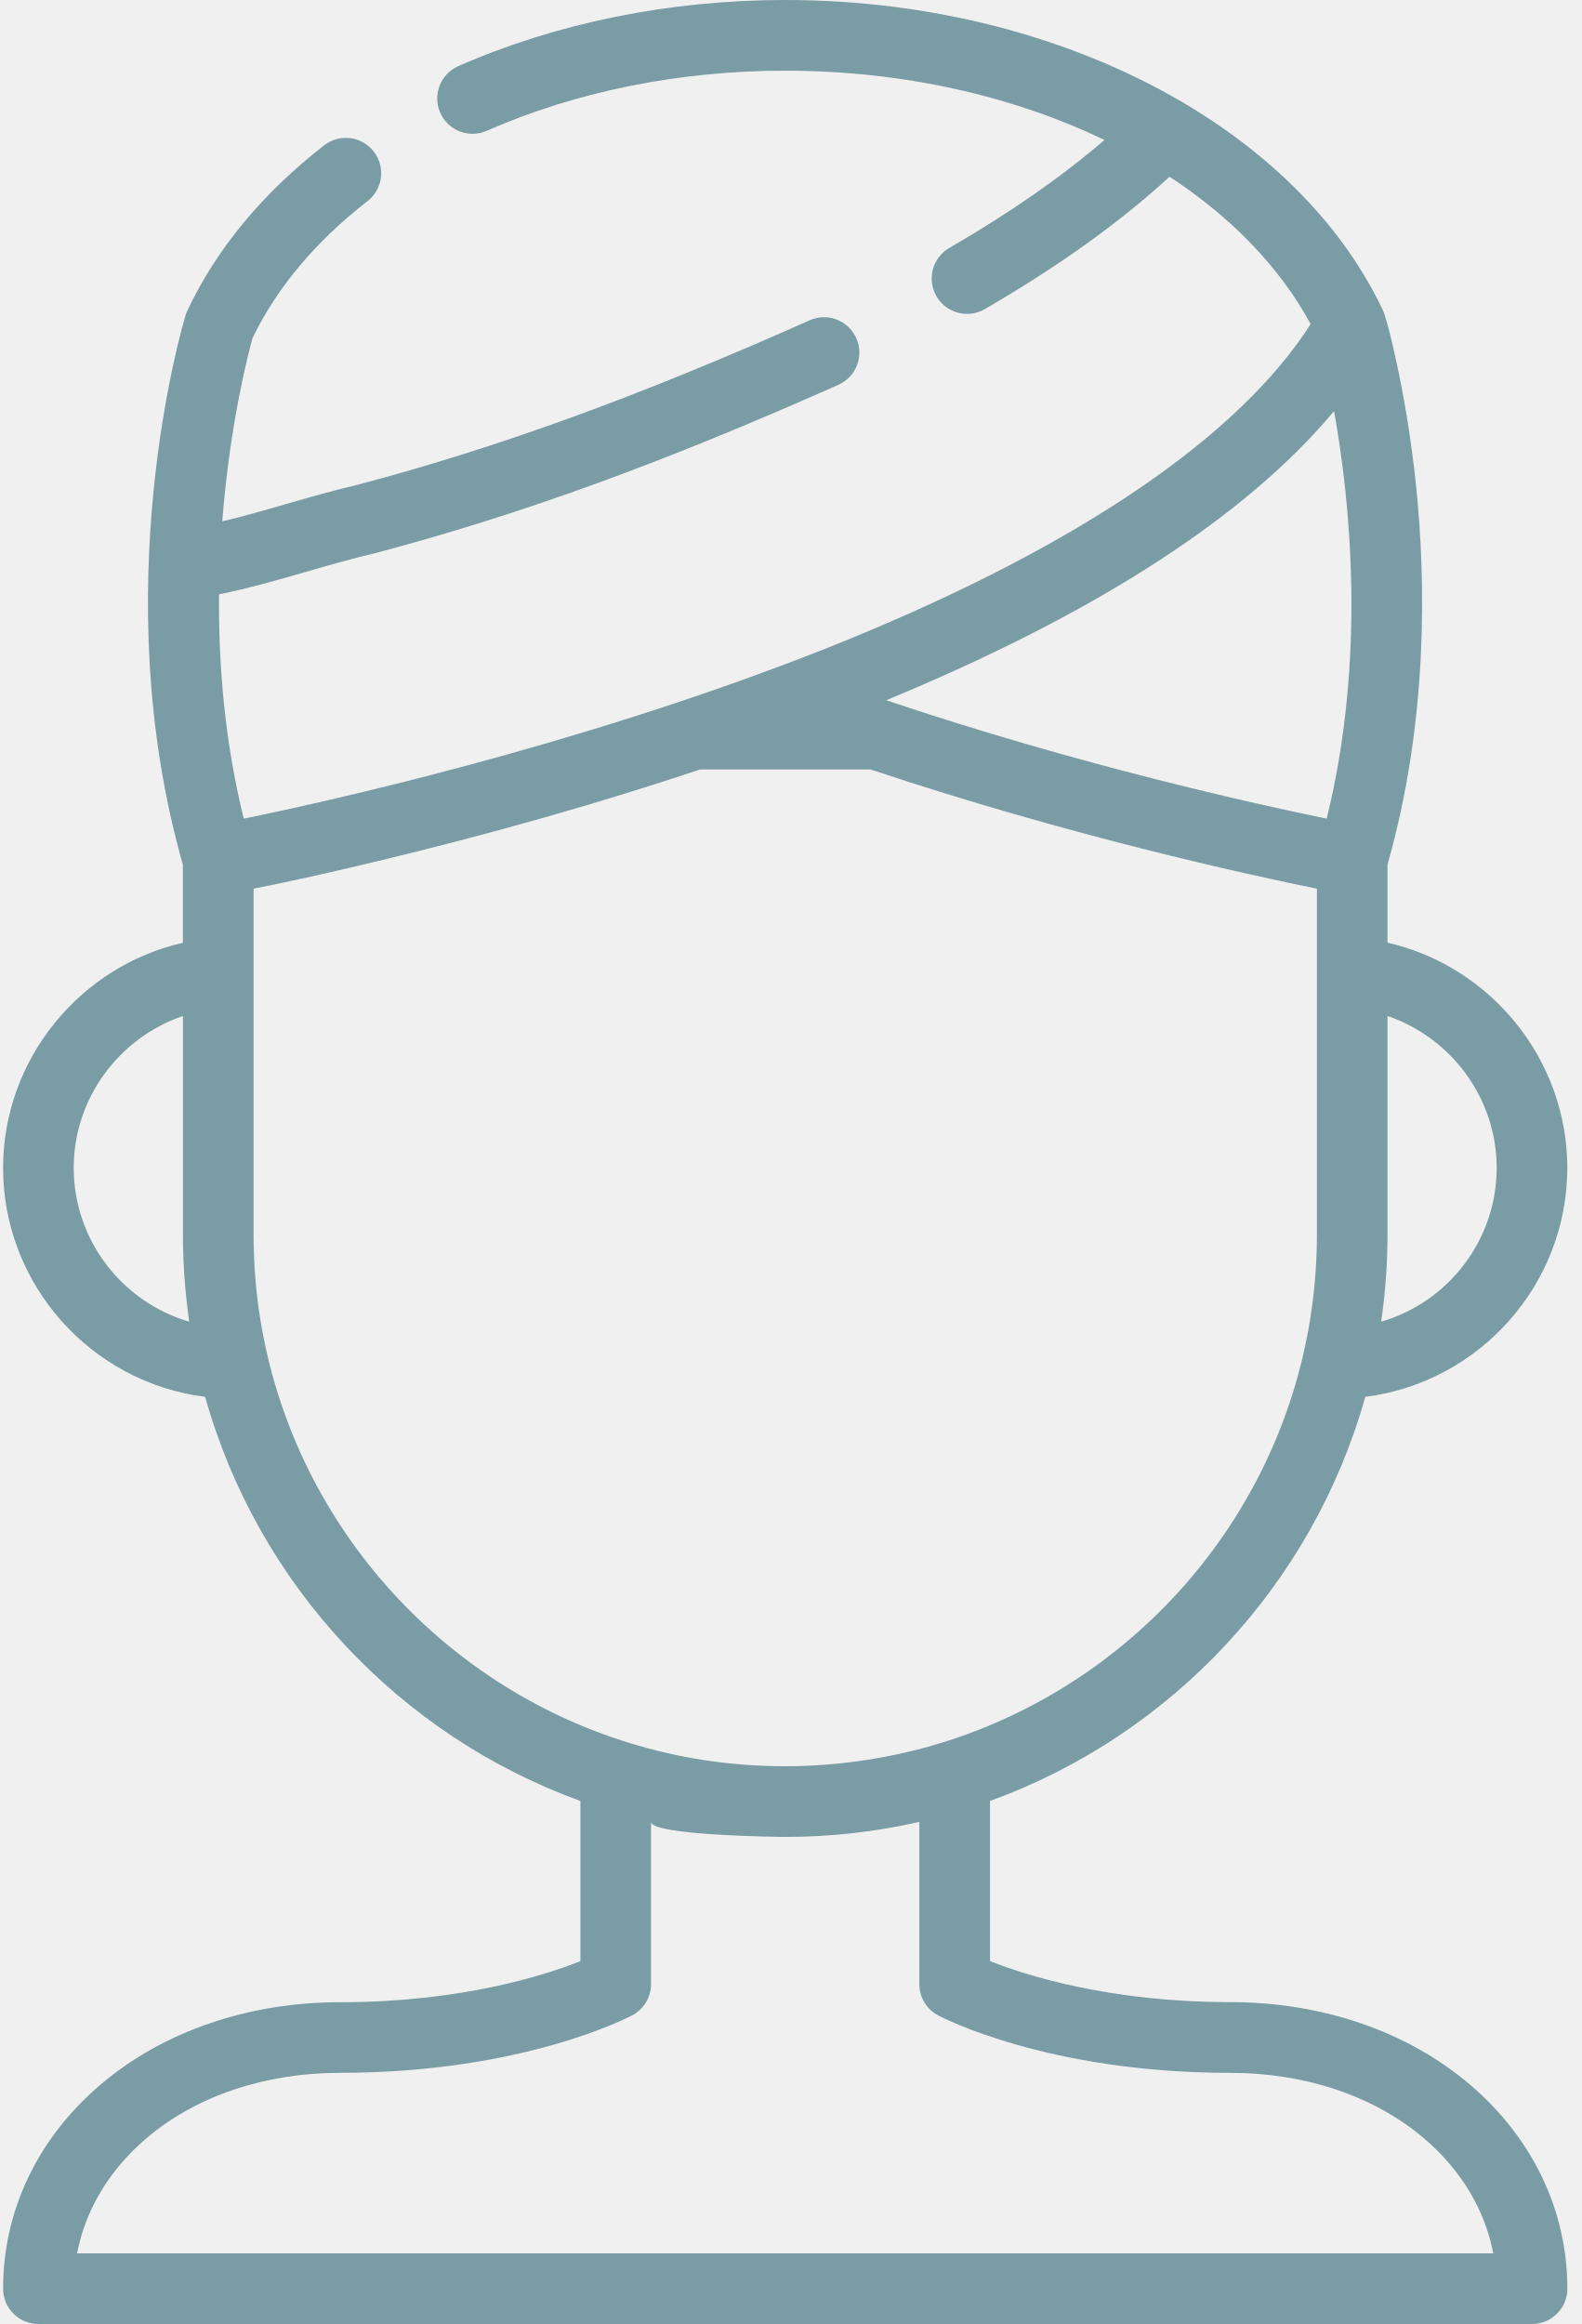
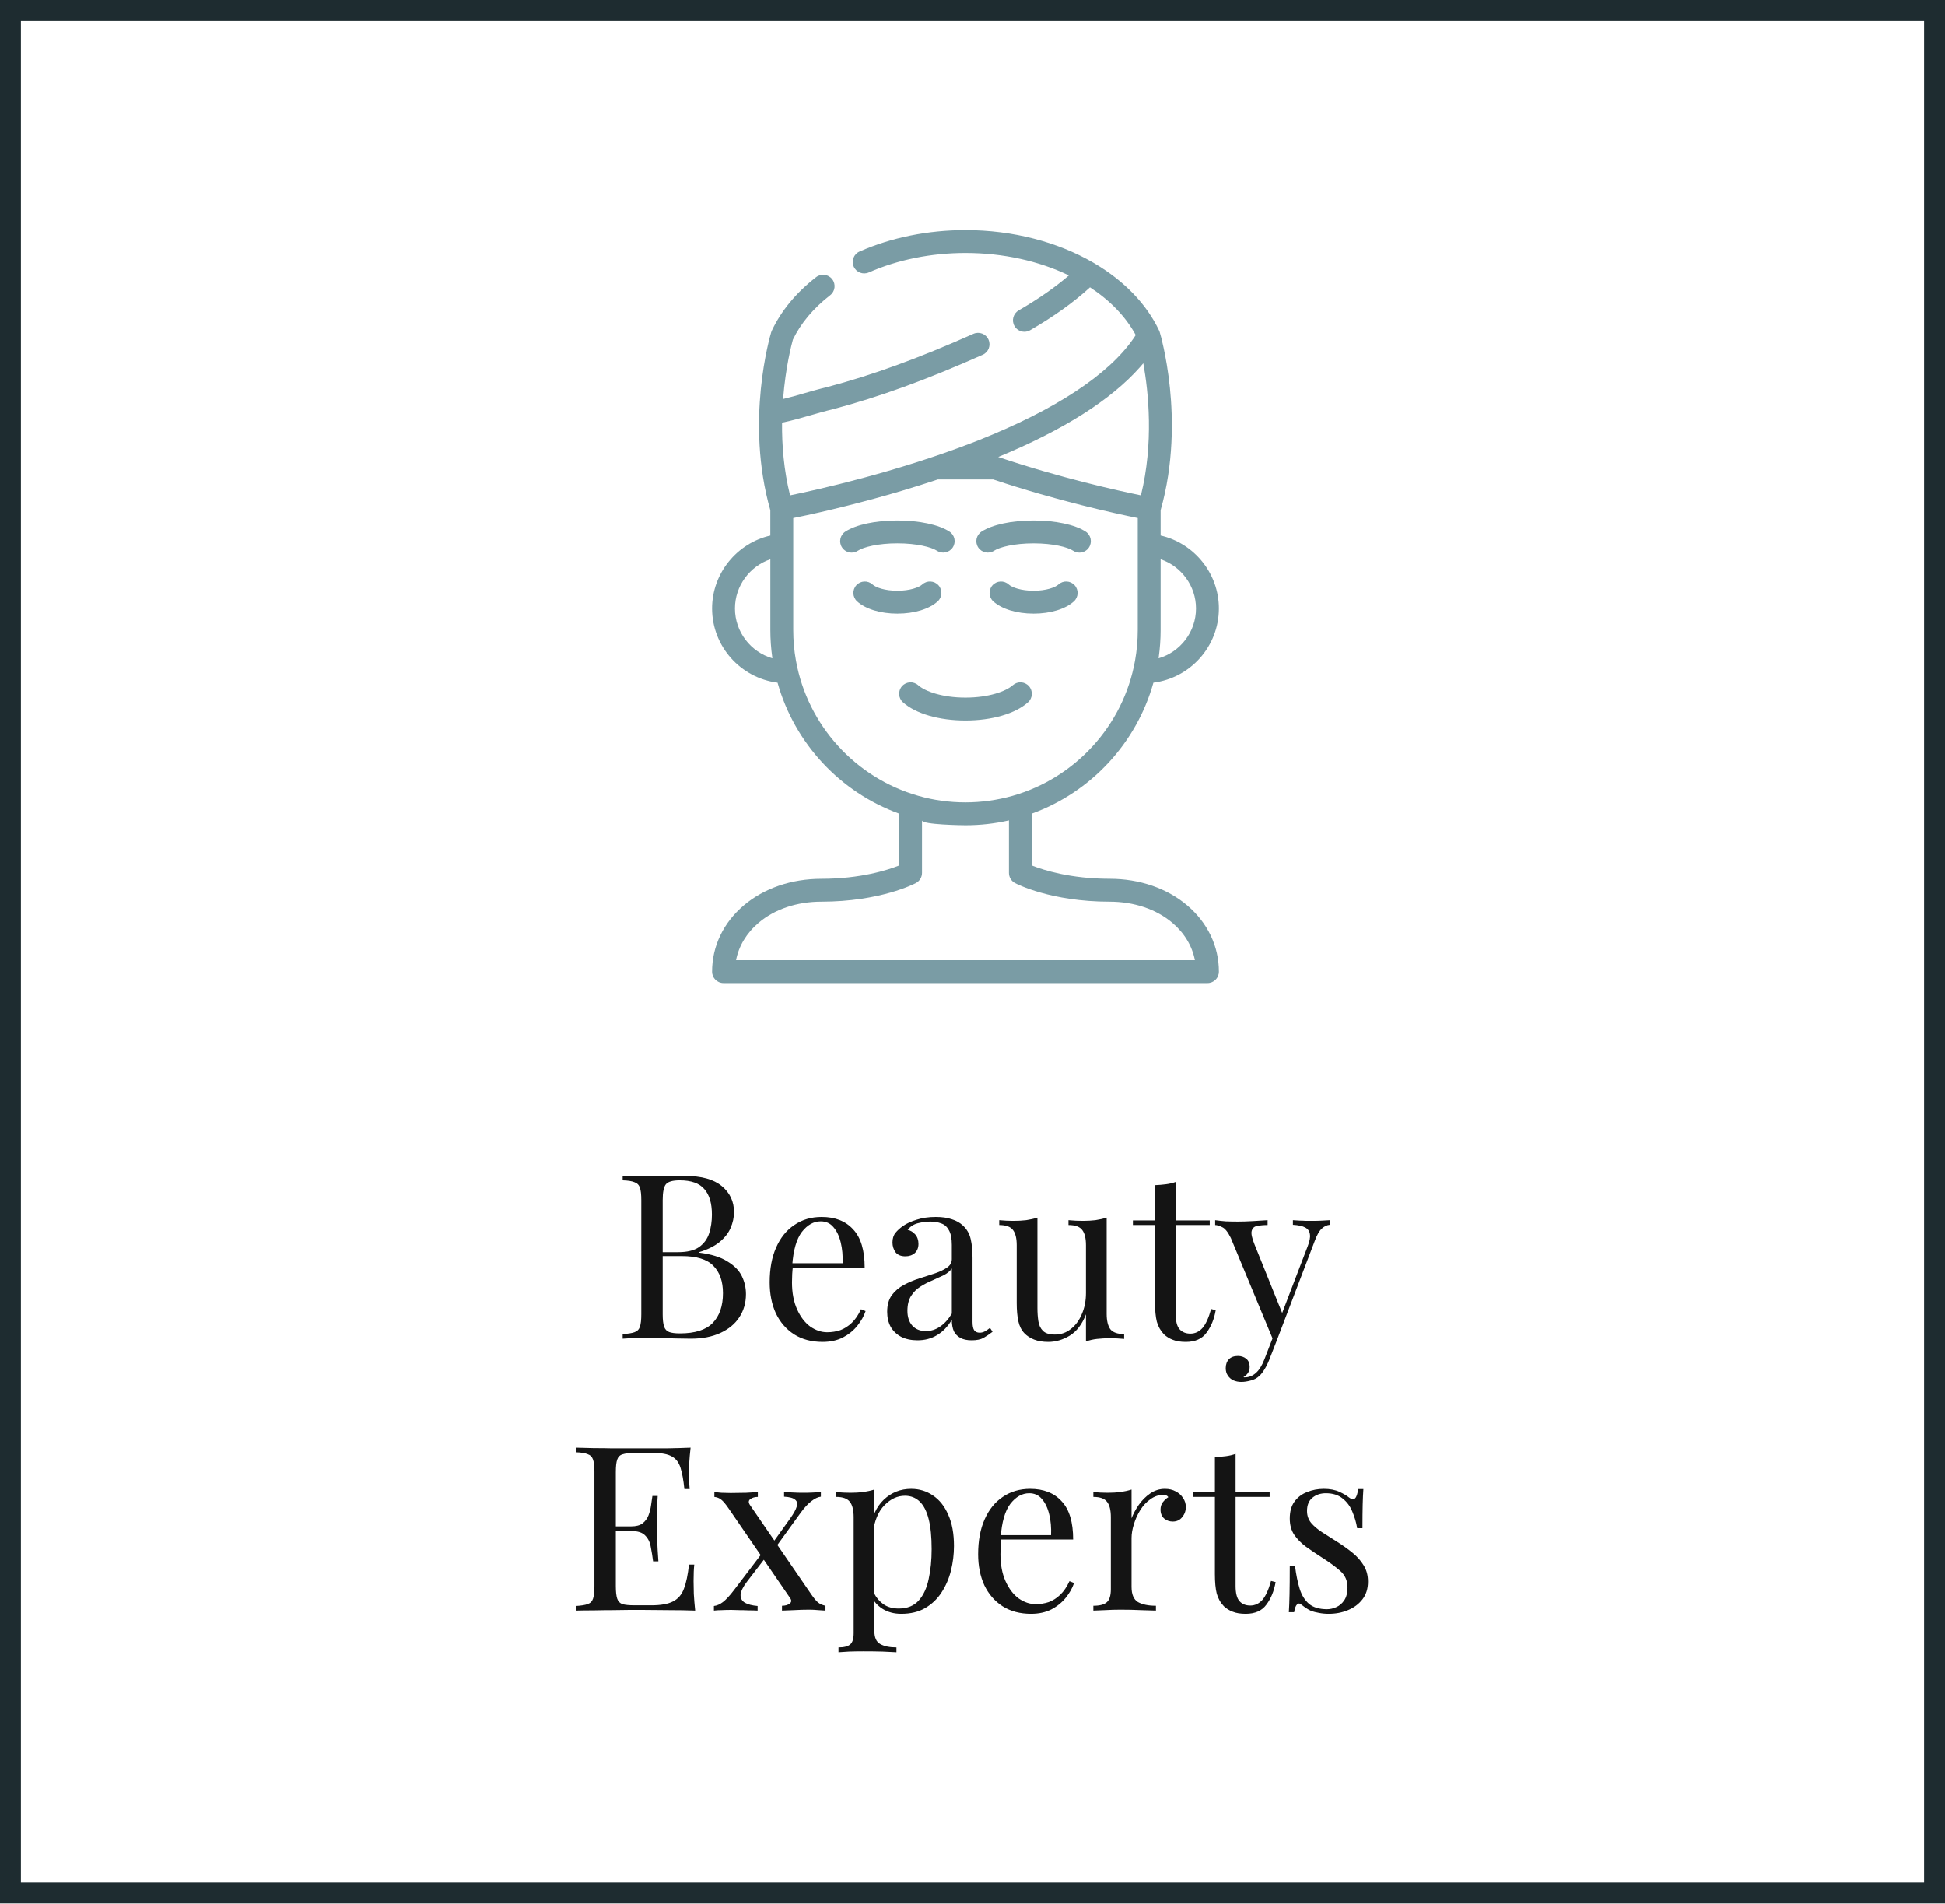
- <svg xmlns="http://www.w3.org/2000/svg" width="49" height="72" viewBox="0 0 49 72" fill="none">
-   <path d="M45.536 64.575C43.604 62.932 40.969 62.028 38.117 62.028C34.364 62.028 31.768 61.192 30.675 60.757V55.796C36.301 53.755 40.675 49.084 42.302 43.275C45.825 42.833 48.562 39.814 48.562 36.18C48.562 32.821 46.186 29.933 42.991 29.205V26.782C44.255 22.351 44.176 17.999 43.883 15.114C43.715 13.466 43.462 12.111 43.279 11.264C43.109 10.478 42.999 10.053 42.918 9.807C42.901 9.742 42.88 9.679 42.85 9.617C41.638 7.048 39.482 4.859 36.723 3.217C36.667 3.177 36.608 3.143 36.546 3.113C33.156 1.146 28.879 0 24.33 0C20.748 0 17.245 0.709 14.201 2.049C13.648 2.292 13.396 2.938 13.64 3.492C13.883 4.044 14.528 4.296 15.082 4.053C17.851 2.834 21.049 2.19 24.33 2.19C27.959 2.19 31.382 2.97 34.22 4.337C32.89 5.482 31.306 6.584 29.414 7.682C28.89 7.986 28.713 8.655 29.017 9.179C29.22 9.529 29.587 9.724 29.965 9.724C30.152 9.724 30.34 9.676 30.513 9.577C32.806 8.246 34.686 6.899 36.238 5.475C38.137 6.718 39.648 8.266 40.61 10.039C40.572 10.1 40.533 10.159 40.493 10.219C40.467 10.259 40.44 10.299 40.413 10.339C38.017 13.829 32.932 17.173 25.576 20.097C25.532 20.114 25.487 20.131 25.444 20.149C25.283 20.212 25.123 20.275 24.961 20.337C17.645 23.164 10.182 24.825 7.552 25.363C6.954 22.94 6.766 20.549 6.787 18.413C7.697 18.231 8.603 17.969 9.487 17.715C10.18 17.513 10.898 17.307 11.589 17.146C11.601 17.144 11.612 17.141 11.623 17.138C16.122 15.947 20.549 14.338 25.978 11.921C26.531 11.675 26.778 11.028 26.532 10.477C26.286 9.925 25.639 9.676 25.088 9.922C19.777 12.288 15.455 13.86 11.08 15.019C10.336 15.192 9.595 15.405 8.88 15.612C8.195 15.81 7.534 16 6.887 16.152C7.125 13.095 7.707 10.898 7.823 10.478C8.581 8.907 9.78 7.48 11.387 6.231C11.865 5.861 11.951 5.174 11.581 4.695C11.21 4.219 10.523 4.132 10.045 4.501C8.137 5.984 6.711 7.705 5.807 9.62C5.784 9.669 5.765 9.719 5.749 9.771C5.645 10.115 3.236 18.273 5.666 26.786V29.209C2.474 29.933 0.096 32.822 0.096 36.181C0.096 39.815 2.835 42.834 6.357 43.276C7.984 49.085 12.359 53.757 17.984 55.797V60.758C16.888 61.194 14.294 62.031 10.542 62.031C7.69 62.031 5.056 62.935 3.122 64.578C1.172 66.234 0.096 68.483 0.096 70.906C0.096 71.511 0.585 72 1.19 72H47.47C48.075 72 48.564 71.511 48.564 70.906C48.564 68.483 47.488 66.234 45.536 64.575ZM42.811 40.836C42.929 39.978 42.991 39.112 42.991 38.247V31.477C44.96 32.144 46.374 34.023 46.374 36.181C46.374 38.433 44.86 40.345 42.797 40.947C42.803 40.911 42.807 40.873 42.811 40.836ZM2.284 36.181C2.284 34.023 3.699 32.144 5.668 31.477V38.247C5.668 39.113 5.73 39.978 5.848 40.836C5.853 40.873 5.856 40.911 5.862 40.947C3.799 40.344 2.284 38.433 2.284 36.181ZM41.018 13.105C41.043 13.077 41.069 13.047 41.094 13.019C41.163 12.94 41.23 12.862 41.296 12.783C41.309 12.767 41.323 12.752 41.336 12.738C41.832 15.504 42.338 20.368 41.107 25.362C38.928 24.916 33.428 23.704 27.46 21.694C33.714 19.107 38.252 16.232 41.018 13.105ZM8.12 41.188C8.119 41.176 8.116 41.164 8.113 41.153C7.94 40.195 7.857 39.22 7.857 38.247V30.143V27.533C7.867 27.532 7.878 27.529 7.89 27.526C9.584 27.188 11.269 26.793 12.945 26.374C14.711 25.933 16.468 25.454 18.213 24.936C19.356 24.595 20.495 24.238 21.626 23.86C21.647 23.853 21.667 23.846 21.688 23.839H26.975C33.077 25.879 38.681 27.103 40.804 27.532V30.142V38.246C40.804 39.218 40.718 40.195 40.547 41.153C40.545 41.164 40.543 41.175 40.541 41.186C39.422 47.379 34.828 52.379 28.858 54.087C28.848 54.09 28.838 54.093 28.829 54.096C27.367 54.506 25.849 54.72 24.33 54.72C22.816 54.72 21.285 54.516 19.83 54.096C19.823 54.094 19.817 54.091 19.81 54.09C13.838 52.383 9.241 47.382 8.12 41.188ZM2.388 69.811C2.648 68.459 3.391 67.22 4.54 66.243C6.077 64.936 8.209 64.218 10.542 64.218C16.174 64.218 19.454 62.509 19.591 62.436C19.948 62.246 20.172 61.875 20.172 61.47C20.172 61.47 20.172 56.443 20.172 56.444C20.174 56.862 24.108 56.91 24.329 56.91C25.726 56.91 27.121 56.755 28.485 56.444V61.471C28.485 61.876 28.709 62.248 29.066 62.438C29.203 62.511 32.483 64.219 38.115 64.219C40.448 64.219 42.58 64.938 44.117 66.244C45.268 67.222 46.009 68.46 46.269 69.812H2.388V69.811Z" fill="#7A9CA5" />
+ <svg xmlns="http://www.w3.org/2000/svg" width="186" height="182" viewBox="0 0 186 182" fill="none">
+   <path d="M1 1H185V181H1V1Z" fill="white" stroke="#1E2C30" stroke-width="2" />
+   <path d="M59.544 112.424C59.852 112.439 60.256 112.453 60.754 112.468C61.253 112.483 61.744 112.49 62.228 112.49C62.918 112.49 63.578 112.483 64.208 112.468C64.839 112.453 65.286 112.446 65.55 112.446C67.09 112.446 68.249 112.769 69.026 113.414C69.804 114.059 70.192 114.888 70.192 115.9C70.192 116.413 70.082 116.919 69.862 117.418C69.657 117.902 69.305 118.349 68.806 118.76C68.322 119.156 67.67 119.479 66.848 119.728V119.772C68.007 119.919 68.909 120.197 69.554 120.608C70.214 121.004 70.676 121.473 70.94 122.016C71.204 122.559 71.336 123.131 71.336 123.732C71.336 124.568 71.124 125.309 70.698 125.954C70.288 126.585 69.686 127.083 68.894 127.45C68.102 127.817 67.156 128 66.056 128C65.734 128 65.25 127.993 64.604 127.978C63.959 127.949 63.182 127.934 62.272 127.934C61.759 127.934 61.253 127.941 60.754 127.956C60.256 127.956 59.852 127.971 59.544 128V127.56C60.043 127.531 60.417 127.472 60.666 127.384C60.93 127.296 61.106 127.12 61.194 126.856C61.282 126.592 61.326 126.196 61.326 125.668V114.756C61.326 114.213 61.282 113.817 61.194 113.568C61.106 113.304 60.93 113.128 60.666 113.04C60.417 112.937 60.043 112.879 59.544 112.864V112.424ZM65 112.864C64.326 112.864 63.886 112.989 63.68 113.238C63.475 113.487 63.372 113.993 63.372 114.756V125.668C63.372 126.181 63.416 126.57 63.504 126.834C63.592 127.098 63.754 127.274 63.988 127.362C64.223 127.45 64.568 127.494 65.022 127.494C66.46 127.494 67.501 127.164 68.146 126.504C68.806 125.829 69.136 124.876 69.136 123.644C69.136 122.515 68.828 121.642 68.212 121.026C67.611 120.41 66.614 120.102 65.22 120.102H62.954C62.954 120.102 62.954 120.043 62.954 119.926C62.954 119.794 62.954 119.728 62.954 119.728H64.846C65.712 119.728 66.379 119.567 66.848 119.244C67.318 118.907 67.64 118.467 67.816 117.924C67.992 117.367 68.08 116.773 68.08 116.142C68.08 115.057 67.838 114.243 67.354 113.7C66.885 113.143 66.1 112.864 65 112.864ZM78.575 116.362C79.866 116.362 80.871 116.758 81.589 117.55C82.323 118.327 82.689 119.545 82.689 121.202H74.923L74.901 120.784H80.577C80.607 120.065 80.548 119.405 80.401 118.804C80.255 118.188 80.02 117.697 79.697 117.33C79.389 116.963 78.986 116.78 78.487 116.78C77.813 116.78 77.211 117.117 76.683 117.792C76.17 118.467 75.862 119.537 75.759 121.004L75.825 121.092C75.796 121.312 75.774 121.554 75.759 121.818C75.745 122.082 75.737 122.346 75.737 122.61C75.737 123.607 75.899 124.465 76.221 125.184C76.544 125.903 76.962 126.453 77.475 126.834C78.003 127.201 78.546 127.384 79.103 127.384C79.543 127.384 79.961 127.318 80.357 127.186C80.753 127.039 81.12 126.805 81.457 126.482C81.795 126.159 82.088 125.727 82.337 125.184L82.777 125.36C82.616 125.844 82.352 126.313 81.985 126.768C81.619 127.223 81.157 127.597 80.599 127.89C80.042 128.169 79.397 128.308 78.663 128.308C77.607 128.308 76.698 128.066 75.935 127.582C75.187 127.098 74.608 126.431 74.197 125.58C73.801 124.715 73.603 123.725 73.603 122.61C73.603 121.319 73.809 120.212 74.219 119.288C74.63 118.349 75.209 117.631 75.957 117.132C76.705 116.619 77.578 116.362 78.575 116.362ZM87.746 128.154C87.145 128.154 86.624 128.044 86.184 127.824C85.744 127.589 85.407 127.267 85.172 126.856C84.952 126.445 84.842 125.969 84.842 125.426C84.842 124.781 84.989 124.253 85.282 123.842C85.59 123.431 85.979 123.101 86.448 122.852C86.918 122.603 87.409 122.397 87.922 122.236C88.45 122.06 88.949 121.899 89.418 121.752C89.888 121.591 90.269 121.407 90.562 121.202C90.87 120.997 91.024 120.725 91.024 120.388V119.024C91.024 118.408 90.929 117.939 90.738 117.616C90.562 117.293 90.32 117.081 90.012 116.978C89.704 116.861 89.359 116.802 88.978 116.802C88.612 116.802 88.216 116.853 87.79 116.956C87.379 117.059 87.049 117.271 86.8 117.594C87.079 117.653 87.321 117.799 87.526 118.034C87.731 118.269 87.834 118.569 87.834 118.936C87.834 119.303 87.717 119.596 87.482 119.816C87.248 120.021 86.947 120.124 86.58 120.124C86.155 120.124 85.84 119.992 85.634 119.728C85.444 119.449 85.348 119.141 85.348 118.804C85.348 118.423 85.444 118.115 85.634 117.88C85.825 117.645 86.067 117.425 86.36 117.22C86.698 116.985 87.13 116.787 87.658 116.626C88.201 116.45 88.809 116.362 89.484 116.362C90.085 116.362 90.599 116.435 91.024 116.582C91.45 116.714 91.802 116.912 92.08 117.176C92.462 117.528 92.711 117.961 92.828 118.474C92.945 118.973 93.004 119.574 93.004 120.278V126.394C93.004 126.761 93.055 127.025 93.158 127.186C93.275 127.347 93.451 127.428 93.686 127.428C93.847 127.428 94.001 127.391 94.148 127.318C94.295 127.245 94.471 127.127 94.676 126.966L94.918 127.34C94.61 127.575 94.317 127.773 94.038 127.934C93.76 128.081 93.385 128.154 92.916 128.154C92.491 128.154 92.139 128.081 91.86 127.934C91.582 127.787 91.369 127.575 91.222 127.296C91.09 127.003 91.024 126.636 91.024 126.196C90.628 126.856 90.151 127.347 89.594 127.67C89.052 127.993 88.436 128.154 87.746 128.154ZM88.538 127.274C89.022 127.274 89.469 127.135 89.88 126.856C90.305 126.577 90.687 126.159 91.024 125.602V121.29C90.848 121.539 90.591 121.752 90.254 121.928C89.917 122.089 89.55 122.258 89.154 122.434C88.758 122.595 88.377 122.793 88.01 123.028C87.658 123.248 87.365 123.541 87.13 123.908C86.895 124.275 86.778 124.751 86.778 125.338C86.778 125.925 86.932 126.394 87.24 126.746C87.563 127.098 87.996 127.274 88.538 127.274ZM105.831 116.428V125.624C105.831 126.284 105.949 126.775 106.183 127.098C106.433 127.406 106.873 127.56 107.503 127.56V128.022C107.049 127.978 106.594 127.956 106.139 127.956C105.714 127.956 105.303 127.978 104.907 128.022C104.526 128.066 104.174 128.147 103.851 128.264V125.668C103.485 126.621 102.964 127.303 102.289 127.714C101.629 128.11 100.947 128.308 100.243 128.308C99.73 128.308 99.283 128.235 98.901 128.088C98.52 127.941 98.205 127.736 97.955 127.472C97.677 127.179 97.486 126.797 97.383 126.328C97.281 125.859 97.229 125.279 97.229 124.59V119.068C97.229 118.408 97.112 117.924 96.877 117.616C96.643 117.293 96.203 117.132 95.557 117.132V116.67C96.027 116.714 96.481 116.736 96.921 116.736C97.347 116.736 97.75 116.714 98.131 116.67C98.527 116.611 98.887 116.531 99.209 116.428V125.074C99.209 125.529 99.239 125.947 99.297 126.328C99.356 126.709 99.503 127.017 99.737 127.252C99.972 127.487 100.353 127.604 100.881 127.604C101.453 127.604 101.959 127.428 102.399 127.076C102.854 126.724 103.206 126.247 103.455 125.646C103.719 125.045 103.851 124.37 103.851 123.622V119.068C103.851 118.408 103.734 117.924 103.499 117.616C103.265 117.293 102.825 117.132 102.179 117.132V116.67C102.649 116.714 103.103 116.736 103.543 116.736C103.969 116.736 104.372 116.714 104.753 116.67C105.149 116.611 105.509 116.531 105.831 116.428ZM112.432 113.018V116.692H115.688V117.132H112.432V125.646C112.432 126.335 112.557 126.819 112.806 127.098C113.056 127.377 113.4 127.516 113.84 127.516C114.28 127.516 114.662 127.34 114.984 126.988C115.307 126.621 115.586 126.013 115.82 125.162L116.26 125.272C116.114 126.123 115.82 126.841 115.38 127.428C114.955 128.015 114.295 128.308 113.4 128.308C112.902 128.308 112.491 128.242 112.168 128.11C111.846 127.993 111.56 127.817 111.31 127.582C110.988 127.245 110.76 126.841 110.628 126.372C110.511 125.903 110.452 125.279 110.452 124.502V117.132H108.34V116.692H110.452V113.326C110.819 113.311 111.171 113.282 111.508 113.238C111.846 113.194 112.154 113.121 112.432 113.018ZM127.162 116.67V117.11C126.883 117.139 126.626 117.264 126.392 117.484C126.157 117.704 125.937 118.093 125.732 118.65L122.124 128.11H121.75L117.702 118.364C117.423 117.792 117.144 117.447 116.866 117.33C116.602 117.198 116.382 117.132 116.206 117.132V116.67C116.528 116.714 116.866 116.751 117.218 116.78C117.57 116.795 117.951 116.802 118.362 116.802C118.816 116.802 119.293 116.787 119.792 116.758C120.305 116.729 120.782 116.699 121.222 116.67V117.132C120.855 117.132 120.525 117.161 120.232 117.22C119.953 117.264 119.777 117.418 119.704 117.682C119.63 117.931 119.718 118.364 119.968 118.98L122.674 125.69L122.542 125.734L125.05 119.178C125.24 118.694 125.314 118.313 125.27 118.034C125.24 117.741 125.094 117.521 124.83 117.374C124.566 117.227 124.17 117.139 123.642 117.11V116.67C123.906 116.685 124.133 116.699 124.324 116.714C124.514 116.714 124.698 116.721 124.874 116.736C125.064 116.736 125.27 116.736 125.49 116.736C125.827 116.736 126.128 116.729 126.392 116.714C126.67 116.699 126.927 116.685 127.162 116.67ZM122.124 128.11L121.376 130.024C121.229 130.391 121.075 130.699 120.914 130.948C120.767 131.197 120.606 131.403 120.43 131.564C120.195 131.784 119.916 131.931 119.594 132.004C119.271 132.092 118.978 132.136 118.714 132.136C118.435 132.136 118.178 132.085 117.944 131.982C117.724 131.879 117.548 131.725 117.416 131.52C117.284 131.329 117.218 131.095 117.218 130.816C117.218 130.464 117.32 130.178 117.526 129.958C117.731 129.753 118.017 129.65 118.384 129.65C118.692 129.65 118.956 129.738 119.176 129.914C119.396 130.09 119.506 130.347 119.506 130.684C119.506 130.933 119.447 131.139 119.33 131.3C119.212 131.461 119.073 131.586 118.912 131.674C118.941 131.689 118.963 131.696 118.978 131.696C119.007 131.696 119.029 131.696 119.044 131.696C119.44 131.696 119.792 131.557 120.1 131.278C120.408 131.014 120.679 130.581 120.914 129.98L121.706 127.934L122.124 128.11Z" fill="#141414" />
+   <g clip-path="url(#clip0_1_82)">
+     <path d="M98.397 65.606C97.994 65.155 97.302 65.117 96.851 65.519C96.192 66.108 94.538 66.702 92.33 66.702C90.121 66.702 88.467 66.107 87.809 65.519C87.358 65.117 86.666 65.155 86.263 65.606C85.861 66.056 85.899 66.748 86.351 67.152C87.57 68.242 89.806 68.891 92.33 68.891C94.856 68.891 97.09 68.242 98.309 67.152C98.761 66.748 98.8 66.058 98.397 65.606Z" fill="#7A9CA5" />
+     <path d="M89.741 55.959C89.333 55.512 88.641 55.481 88.196 55.889C87.879 56.177 87 56.488 85.818 56.488C84.635 56.488 83.756 56.177 83.44 55.889C82.993 55.481 82.301 55.514 81.894 55.959C81.486 56.407 81.519 57.099 81.965 57.505C82.769 58.239 84.209 58.676 85.818 58.676C87.426 58.676 88.868 58.239 89.671 57.505C90.117 57.099 90.149 56.405 89.741 55.959Z" fill="#7A9CA5" />
+     <path d="M90.793 50.828C89.768 50.163 87.909 49.766 85.818 49.766C83.727 49.766 81.866 50.163 80.842 50.828C80.336 51.157 80.191 51.835 80.52 52.341C80.73 52.663 81.081 52.839 81.439 52.839C81.642 52.839 81.849 52.781 82.034 52.662C82.578 52.309 83.959 51.953 85.818 51.953C87.677 51.953 89.058 52.309 89.602 52.662C90.109 52.991 90.787 52.847 91.115 52.34C91.444 51.835 91.301 51.157 90.793 50.828Z" fill="#7A9CA5" />
+     <path d="M102.766 55.959C102.358 55.512 101.666 55.481 101.22 55.889C100.904 56.177 100.025 56.488 98.842 56.488C97.66 56.488 96.781 56.177 96.464 55.889C96.019 55.481 95.325 55.514 94.919 55.959C94.511 56.407 94.543 57.099 94.989 57.505C95.794 58.239 97.234 58.676 98.842 58.676C100.451 58.676 101.891 58.239 102.696 57.505C103.143 57.099 103.174 56.405 102.766 55.959Z" fill="#7A9CA5" />
+     <path d="M103.819 50.828C102.794 50.163 100.935 49.766 98.842 49.766C96.751 49.766 94.891 50.163 93.867 50.828C93.359 51.157 93.216 51.835 93.545 52.341C93.874 52.847 94.552 52.992 95.059 52.663C95.604 52.31 96.985 51.955 98.844 51.955C100.703 51.955 102.084 52.31 102.628 52.663C102.812 52.783 103.019 52.84 103.223 52.84C103.581 52.84 103.932 52.665 104.141 52.343C104.47 51.835 104.325 51.157 103.819 50.828Z" fill="#7A9CA5" />
+     <path d="M113.536 86.575C111.604 84.933 108.969 84.028 106.117 84.028C102.364 84.028 99.768 83.192 98.675 82.757V77.796C104.301 75.755 108.675 71.084 110.302 65.275C113.824 64.833 116.562 61.814 116.562 58.18C116.562 54.821 114.186 51.933 110.991 51.205V48.782C112.255 44.351 112.176 39.999 111.882 37.114C111.715 35.466 111.462 34.111 111.279 33.264C111.109 32.478 110.999 32.053 110.918 31.807C110.901 31.742 110.88 31.679 110.85 31.617C109.638 29.048 107.482 26.859 104.723 25.218C104.667 25.177 104.608 25.143 104.546 25.113C101.156 23.146 96.879 22 92.33 22C88.748 22 85.245 22.709 82.201 24.049C81.648 24.292 81.396 24.938 81.64 25.492C81.883 26.044 82.528 26.296 83.082 26.053C85.851 24.834 89.049 24.189 92.33 24.189C95.96 24.189 99.382 24.97 102.22 26.337C100.89 27.482 99.306 28.584 97.414 29.682C96.891 29.986 96.713 30.655 97.017 31.179C97.219 31.529 97.587 31.724 97.965 31.724C98.152 31.724 98.34 31.676 98.513 31.577C100.806 30.246 102.686 28.899 104.238 27.474C106.137 28.718 107.648 30.266 108.61 32.039C108.572 32.1 108.533 32.159 108.493 32.219C108.467 32.259 108.44 32.299 108.413 32.339C106.017 35.829 100.932 39.173 93.576 42.097C93.532 42.114 93.487 42.13 93.444 42.149C93.283 42.212 93.123 42.275 92.961 42.337C85.645 45.164 78.182 46.825 75.552 47.363C74.954 44.94 74.766 42.55 74.787 40.413C75.697 40.231 76.603 39.969 77.487 39.715C78.18 39.513 78.897 39.307 79.589 39.146C79.601 39.144 79.612 39.141 79.623 39.138C84.122 37.947 88.549 36.338 93.978 33.921C94.531 33.675 94.778 33.028 94.532 32.477C94.286 31.925 93.639 31.676 93.088 31.922C87.777 34.288 83.455 35.86 79.08 37.019C78.336 37.192 77.595 37.406 76.879 37.612C76.195 37.81 75.534 38 74.887 38.152C75.124 35.095 75.707 32.898 75.823 32.478C76.581 30.907 77.779 29.48 79.387 28.231C79.865 27.861 79.951 27.174 79.581 26.695C79.21 26.219 78.523 26.132 78.045 26.501C76.137 27.984 74.711 29.705 73.807 31.62C73.784 31.669 73.765 31.719 73.749 31.771C73.645 32.115 71.236 40.273 73.666 48.786V51.209C70.474 51.933 68.096 54.822 68.096 58.181C68.096 61.815 70.835 64.834 74.357 65.276C75.984 71.085 80.359 75.757 85.984 77.797V82.758C84.888 83.194 82.294 84.031 78.542 84.031C75.69 84.031 73.056 84.935 71.122 86.578C69.172 88.234 68.096 90.483 68.096 92.906C68.096 93.511 68.585 94 69.19 94H115.47C116.074 94 116.564 93.511 116.564 92.906C116.564 90.483 115.488 88.234 113.536 86.575ZM110.811 62.836C110.929 61.978 110.991 61.112 110.991 60.247V53.477C112.96 54.144 114.374 56.023 114.374 58.181C114.374 60.433 112.86 62.345 110.797 62.947C110.803 62.911 110.807 62.873 110.811 62.836ZM70.284 58.181C70.284 56.023 71.699 54.144 73.668 53.477V60.247C73.668 61.113 73.73 61.978 73.848 62.836C73.853 62.873 73.856 62.911 73.862 62.947C71.799 62.344 70.284 60.433 70.284 58.181ZM109.018 35.105C109.043 35.077 109.069 35.047 109.094 35.019C109.163 34.94 109.23 34.862 109.296 34.783C109.309 34.767 109.323 34.752 109.336 34.738C109.832 37.504 110.338 42.368 109.107 47.362C106.928 46.916 101.428 45.704 95.46 43.694C101.714 41.107 106.252 38.232 109.018 35.105ZM76.12 63.188C76.119 63.176 76.116 63.164 76.113 63.153C75.94 62.195 75.857 61.22 75.857 60.247V52.143V49.533C75.867 49.532 75.878 49.529 75.889 49.526C77.584 49.188 79.269 48.793 80.945 48.374C82.711 47.933 84.468 47.455 86.213 46.936C87.356 46.595 88.495 46.238 89.626 45.86C89.647 45.853 89.667 45.846 89.688 45.839H94.975C101.077 47.879 106.681 49.103 108.804 49.532V52.142V60.246C108.804 61.218 108.718 62.195 108.547 63.153C108.546 63.164 108.543 63.175 108.541 63.186C107.422 69.379 102.828 74.379 96.858 76.087C96.848 76.09 96.838 76.093 96.829 76.096C95.368 76.506 93.849 76.72 92.33 76.72C90.816 76.72 89.285 76.516 87.83 76.096C87.823 76.094 87.817 76.091 87.81 76.09C81.838 74.383 77.241 69.382 76.12 63.188ZM70.388 91.811C70.648 90.459 71.391 89.22 72.54 88.243C74.077 86.936 76.209 86.218 78.542 86.218C84.174 86.218 87.454 84.509 87.591 84.436C87.948 84.246 88.172 83.875 88.172 83.47C88.172 83.47 88.172 78.443 88.172 78.444C88.174 78.862 92.108 78.909 92.329 78.909C93.726 78.909 95.121 78.755 96.486 78.444V83.471C96.486 83.876 96.709 84.248 97.066 84.438C97.203 84.511 100.483 86.219 106.116 86.219C108.448 86.219 110.58 86.938 112.117 88.244C113.268 89.222 114.009 90.46 114.269 91.812H70.388V91.811Z" fill="#7A9CA5" />
+   </g>
+   <path d="M66.04 138.424C65.981 138.937 65.937 139.436 65.908 139.92C65.893 140.404 65.886 140.771 65.886 141.02C65.886 141.284 65.893 141.541 65.908 141.79C65.922 142.025 65.937 142.223 65.952 142.384H65.446C65.358 141.519 65.233 140.837 65.072 140.338C64.91 139.825 64.632 139.465 64.236 139.26C63.854 139.04 63.275 138.93 62.498 138.93H60.672C60.173 138.93 59.792 138.974 59.528 139.062C59.278 139.135 59.11 139.304 59.022 139.568C58.934 139.817 58.89 140.213 58.89 140.756V151.668C58.89 152.196 58.934 152.592 59.022 152.856C59.11 153.12 59.278 153.296 59.528 153.384C59.792 153.457 60.173 153.494 60.672 153.494H62.278C63.202 153.494 63.898 153.369 64.368 153.12C64.852 152.871 65.196 152.467 65.402 151.91C65.622 151.338 65.783 150.568 65.886 149.6H66.392C66.348 149.996 66.326 150.524 66.326 151.184C66.326 151.463 66.333 151.866 66.348 152.394C66.377 152.907 66.421 153.443 66.48 154C65.732 153.971 64.888 153.956 63.95 153.956C63.011 153.941 62.175 153.934 61.442 153.934C61.119 153.934 60.701 153.934 60.188 153.934C59.689 153.934 59.146 153.941 58.56 153.956C57.973 153.956 57.379 153.963 56.778 153.978C56.176 153.978 55.604 153.985 55.062 154V153.56C55.56 153.531 55.934 153.472 56.184 153.384C56.448 153.296 56.624 153.12 56.712 152.856C56.8 152.592 56.844 152.196 56.844 151.668V140.756C56.844 140.213 56.8 139.817 56.712 139.568C56.624 139.304 56.448 139.128 56.184 139.04C55.934 138.937 55.56 138.879 55.062 138.864V138.424C55.604 138.439 56.176 138.453 56.778 138.468C57.379 138.468 57.973 138.475 58.56 138.49C59.146 138.49 59.689 138.49 60.188 138.49C60.701 138.49 61.119 138.49 61.442 138.49C62.116 138.49 62.879 138.49 63.73 138.49C64.595 138.475 65.365 138.453 66.04 138.424ZM62.256 145.948C62.256 145.948 62.256 146.021 62.256 146.168C62.256 146.315 62.256 146.388 62.256 146.388H58.23C58.23 146.388 58.23 146.315 58.23 146.168C58.23 146.021 58.23 145.948 58.23 145.948H62.256ZM62.894 143.044C62.835 143.88 62.806 144.518 62.806 144.958C62.82 145.398 62.828 145.801 62.828 146.168C62.828 146.535 62.835 146.938 62.85 147.378C62.864 147.818 62.901 148.456 62.96 149.292H62.454C62.395 148.823 62.322 148.368 62.234 147.928C62.16 147.473 61.984 147.107 61.706 146.828C61.442 146.535 60.987 146.388 60.342 146.388V145.948C60.826 145.948 61.192 145.853 61.442 145.662C61.706 145.457 61.896 145.2 62.014 144.892C62.131 144.584 62.212 144.269 62.256 143.946C62.3 143.609 62.344 143.308 62.388 143.044H62.894ZM72.472 142.67V143.132C72.193 143.132 71.959 143.198 71.768 143.33C71.577 143.462 71.555 143.645 71.702 143.88L77.576 152.438C77.825 152.805 78.045 153.069 78.236 153.23C78.427 153.377 78.661 153.479 78.94 153.538V154C78.793 153.985 78.566 153.971 78.258 153.956C77.965 153.927 77.671 153.912 77.378 153.912C76.923 153.912 76.432 153.927 75.904 153.956C75.391 153.971 75.017 153.985 74.782 154V153.538C75.075 153.538 75.317 153.472 75.508 153.34C75.699 153.193 75.713 153.01 75.552 152.79L69.678 144.232C69.385 143.807 69.15 143.528 68.974 143.396C68.798 143.249 68.578 143.161 68.314 143.132V142.67C68.461 142.685 68.688 142.707 68.996 142.736C69.304 142.751 69.597 142.758 69.876 142.758C70.345 142.758 70.837 142.751 71.35 142.736C71.863 142.707 72.237 142.685 72.472 142.67ZM73.066 148.258C73.066 148.258 73.081 148.309 73.11 148.412C73.139 148.5 73.169 148.595 73.198 148.698C73.242 148.801 73.264 148.852 73.264 148.852L71.438 151.228C71.057 151.727 70.851 152.145 70.822 152.482C70.807 152.819 70.947 153.076 71.24 153.252C71.533 153.413 71.937 153.516 72.45 153.56V154C72.201 153.985 71.922 153.978 71.614 153.978C71.306 153.963 71.005 153.956 70.712 153.956C70.433 153.941 70.177 153.934 69.942 153.934C69.605 153.934 69.297 153.941 69.018 153.956C68.754 153.956 68.505 153.971 68.27 154V153.56C68.549 153.531 68.835 153.406 69.128 153.186C69.436 152.951 69.795 152.563 70.206 152.02L73.066 148.258ZM78.5 142.67V143.11C78.221 143.139 77.913 143.286 77.576 143.55C77.253 143.799 76.916 144.166 76.564 144.65L74.034 148.148C74.034 148.148 74.019 148.104 73.99 148.016C73.961 147.913 73.931 147.818 73.902 147.73C73.873 147.627 73.858 147.576 73.858 147.576L75.574 145.178C75.897 144.723 76.102 144.349 76.19 144.056C76.278 143.763 76.227 143.543 76.036 143.396C75.86 143.235 75.508 143.139 74.98 143.11V142.67C75.361 142.685 75.677 142.699 75.926 142.714C76.19 142.729 76.491 142.736 76.828 142.736C77.165 142.736 77.466 142.729 77.73 142.714C78.009 142.699 78.265 142.685 78.5 142.67ZM83.616 142.428V155.936C83.616 156.567 83.799 156.985 84.166 157.19C84.547 157.41 85.068 157.52 85.728 157.52V157.982C85.406 157.967 84.958 157.945 84.386 157.916C83.814 157.901 83.206 157.894 82.56 157.894C82.106 157.894 81.651 157.901 81.196 157.916C80.756 157.945 80.419 157.967 80.184 157.982V157.52C80.712 157.52 81.086 157.425 81.306 157.234C81.526 157.043 81.636 156.684 81.636 156.156V145.068C81.636 144.408 81.519 143.924 81.284 143.616C81.049 143.293 80.609 143.132 79.964 143.132V142.67C80.433 142.714 80.888 142.736 81.328 142.736C81.754 142.736 82.157 142.714 82.538 142.67C82.934 142.611 83.293 142.531 83.616 142.428ZM87.136 142.362C87.913 142.362 88.61 142.575 89.226 143C89.842 143.411 90.326 144.019 90.678 144.826C91.045 145.633 91.228 146.63 91.228 147.818C91.228 148.61 91.133 149.395 90.942 150.172C90.751 150.935 90.451 151.631 90.04 152.262C89.644 152.878 89.124 153.377 88.478 153.758C87.847 154.125 87.085 154.308 86.19 154.308C85.501 154.308 84.9 154.147 84.386 153.824C83.888 153.501 83.55 153.113 83.374 152.658L83.594 152.35C83.799 152.761 84.093 153.105 84.474 153.384C84.87 153.663 85.362 153.802 85.948 153.802C86.769 153.802 87.407 153.545 87.862 153.032C88.317 152.519 88.632 151.837 88.808 150.986C88.999 150.121 89.094 149.167 89.094 148.126C89.094 146.953 88.999 145.992 88.808 145.244C88.618 144.496 88.332 143.939 87.95 143.572C87.569 143.205 87.1 143.022 86.542 143.022C85.823 143.022 85.171 143.323 84.584 143.924C83.998 144.511 83.624 145.405 83.462 146.608L83.198 146.3C83.359 145.053 83.799 144.085 84.518 143.396C85.251 142.707 86.124 142.362 87.136 142.362ZM98.511 142.362C99.802 142.362 100.807 142.758 101.525 143.55C102.259 144.327 102.625 145.545 102.625 147.202H94.859L94.837 146.784H100.513C100.543 146.065 100.484 145.405 100.337 144.804C100.191 144.188 99.956 143.697 99.633 143.33C99.325 142.963 98.922 142.78 98.423 142.78C97.749 142.78 97.147 143.117 96.619 143.792C96.106 144.467 95.798 145.537 95.695 147.004L95.761 147.092C95.732 147.312 95.71 147.554 95.695 147.818C95.681 148.082 95.673 148.346 95.673 148.61C95.673 149.607 95.835 150.465 96.157 151.184C96.48 151.903 96.898 152.453 97.411 152.834C97.939 153.201 98.482 153.384 99.039 153.384C99.479 153.384 99.897 153.318 100.293 153.186C100.689 153.039 101.056 152.805 101.393 152.482C101.731 152.159 102.024 151.727 102.273 151.184L102.713 151.36C102.552 151.844 102.288 152.313 101.921 152.768C101.555 153.223 101.093 153.597 100.535 153.89C99.978 154.169 99.333 154.308 98.599 154.308C97.543 154.308 96.634 154.066 95.871 153.582C95.123 153.098 94.544 152.431 94.133 151.58C93.737 150.715 93.539 149.725 93.539 148.61C93.539 147.319 93.745 146.212 94.155 145.288C94.566 144.349 95.145 143.631 95.893 143.132C96.641 142.619 97.514 142.362 98.511 142.362ZM111.4 142.362C111.796 142.362 112.141 142.443 112.434 142.604C112.742 142.765 112.977 142.978 113.138 143.242C113.314 143.491 113.402 143.777 113.402 144.1C113.402 144.467 113.285 144.789 113.05 145.068C112.83 145.347 112.53 145.486 112.148 145.486C111.84 145.486 111.569 145.391 111.334 145.2C111.1 144.995 110.982 144.709 110.982 144.342C110.982 144.063 111.056 143.829 111.202 143.638C111.364 143.433 111.54 143.271 111.73 143.154C111.628 143.007 111.474 142.934 111.268 142.934C110.814 142.934 110.396 143.073 110.014 143.352C109.633 143.616 109.31 143.961 109.046 144.386C108.782 144.811 108.577 145.266 108.43 145.75C108.284 146.219 108.21 146.659 108.21 147.07V151.734C108.21 152.453 108.416 152.937 108.826 153.186C109.252 153.421 109.824 153.538 110.542 153.538V154C110.205 153.985 109.728 153.971 109.112 153.956C108.496 153.927 107.844 153.912 107.154 153.912C106.656 153.912 106.157 153.927 105.658 153.956C105.174 153.971 104.808 153.985 104.558 154V153.538C105.16 153.538 105.585 153.428 105.834 153.208C106.098 152.988 106.23 152.57 106.23 151.954V145.068C106.23 144.408 106.113 143.924 105.878 143.616C105.644 143.293 105.204 143.132 104.558 143.132V142.67C105.028 142.714 105.482 142.736 105.922 142.736C106.348 142.736 106.751 142.714 107.132 142.67C107.528 142.611 107.888 142.531 108.21 142.428V145.178C108.372 144.753 108.599 144.327 108.892 143.902C109.2 143.462 109.567 143.095 109.992 142.802C110.418 142.509 110.887 142.362 111.4 142.362ZM118.161 139.018V142.692H121.417V143.132H118.161V151.646C118.161 152.335 118.286 152.819 118.535 153.098C118.784 153.377 119.129 153.516 119.569 153.516C120.009 153.516 120.39 153.34 120.713 152.988C121.036 152.621 121.314 152.013 121.549 151.162L121.989 151.272C121.842 152.123 121.549 152.841 121.109 153.428C120.684 154.015 120.024 154.308 119.129 154.308C118.63 154.308 118.22 154.242 117.897 154.11C117.574 153.993 117.288 153.817 117.039 153.582C116.716 153.245 116.489 152.841 116.357 152.372C116.24 151.903 116.181 151.279 116.181 150.502V143.132H114.069V142.692H116.181V139.326C116.548 139.311 116.9 139.282 117.237 139.238C117.574 139.194 117.882 139.121 118.161 139.018ZM126.598 142.362C127.185 142.362 127.684 142.457 128.094 142.648C128.505 142.839 128.806 143.015 128.996 143.176C129.48 143.572 129.774 143.308 129.876 142.384H130.382C130.353 142.795 130.331 143.286 130.316 143.858C130.302 144.415 130.294 145.171 130.294 146.124H129.788C129.7 145.581 129.546 145.053 129.326 144.54C129.121 144.027 128.813 143.609 128.402 143.286C127.992 142.949 127.456 142.78 126.796 142.78C126.283 142.78 125.85 142.927 125.498 143.22C125.161 143.499 124.992 143.917 124.992 144.474C124.992 144.914 125.124 145.295 125.388 145.618C125.652 145.926 125.997 146.219 126.422 146.498C126.848 146.762 127.31 147.055 127.808 147.378C128.366 147.73 128.872 148.089 129.326 148.456C129.781 148.823 130.14 149.226 130.404 149.666C130.683 150.106 130.822 150.627 130.822 151.228C130.822 151.903 130.646 152.467 130.294 152.922C129.942 153.377 129.48 153.721 128.908 153.956C128.351 154.191 127.735 154.308 127.06 154.308C126.738 154.308 126.43 154.279 126.136 154.22C125.858 154.176 125.586 154.103 125.322 154C125.176 153.927 125.022 153.839 124.86 153.736C124.714 153.633 124.567 153.523 124.42 153.406C124.274 153.289 124.142 153.296 124.024 153.428C123.907 153.545 123.819 153.787 123.76 154.154H123.254C123.284 153.685 123.306 153.113 123.32 152.438C123.335 151.763 123.342 150.869 123.342 149.754H123.848C123.951 150.575 124.098 151.294 124.288 151.91C124.479 152.526 124.78 153.01 125.19 153.362C125.601 153.699 126.173 153.868 126.906 153.868C127.2 153.868 127.493 153.802 127.786 153.67C128.094 153.538 128.351 153.318 128.556 153.01C128.762 152.702 128.864 152.291 128.864 151.778C128.864 151.133 128.63 150.605 128.16 150.194C127.691 149.783 127.097 149.351 126.378 148.896C125.85 148.559 125.352 148.221 124.882 147.884C124.428 147.547 124.054 147.165 123.76 146.74C123.482 146.315 123.342 145.801 123.342 145.2C123.342 144.54 123.489 144.005 123.782 143.594C124.09 143.169 124.494 142.861 124.992 142.67C125.491 142.465 126.026 142.362 126.598 142.362Z" fill="#141414" />
+   <defs>
+     <clipPath id="clip0_1_82">
+       <rect width="49" height="72" fill="white" transform="translate(68 22)" />
+     </clipPath>
+   </defs>
</svg>
